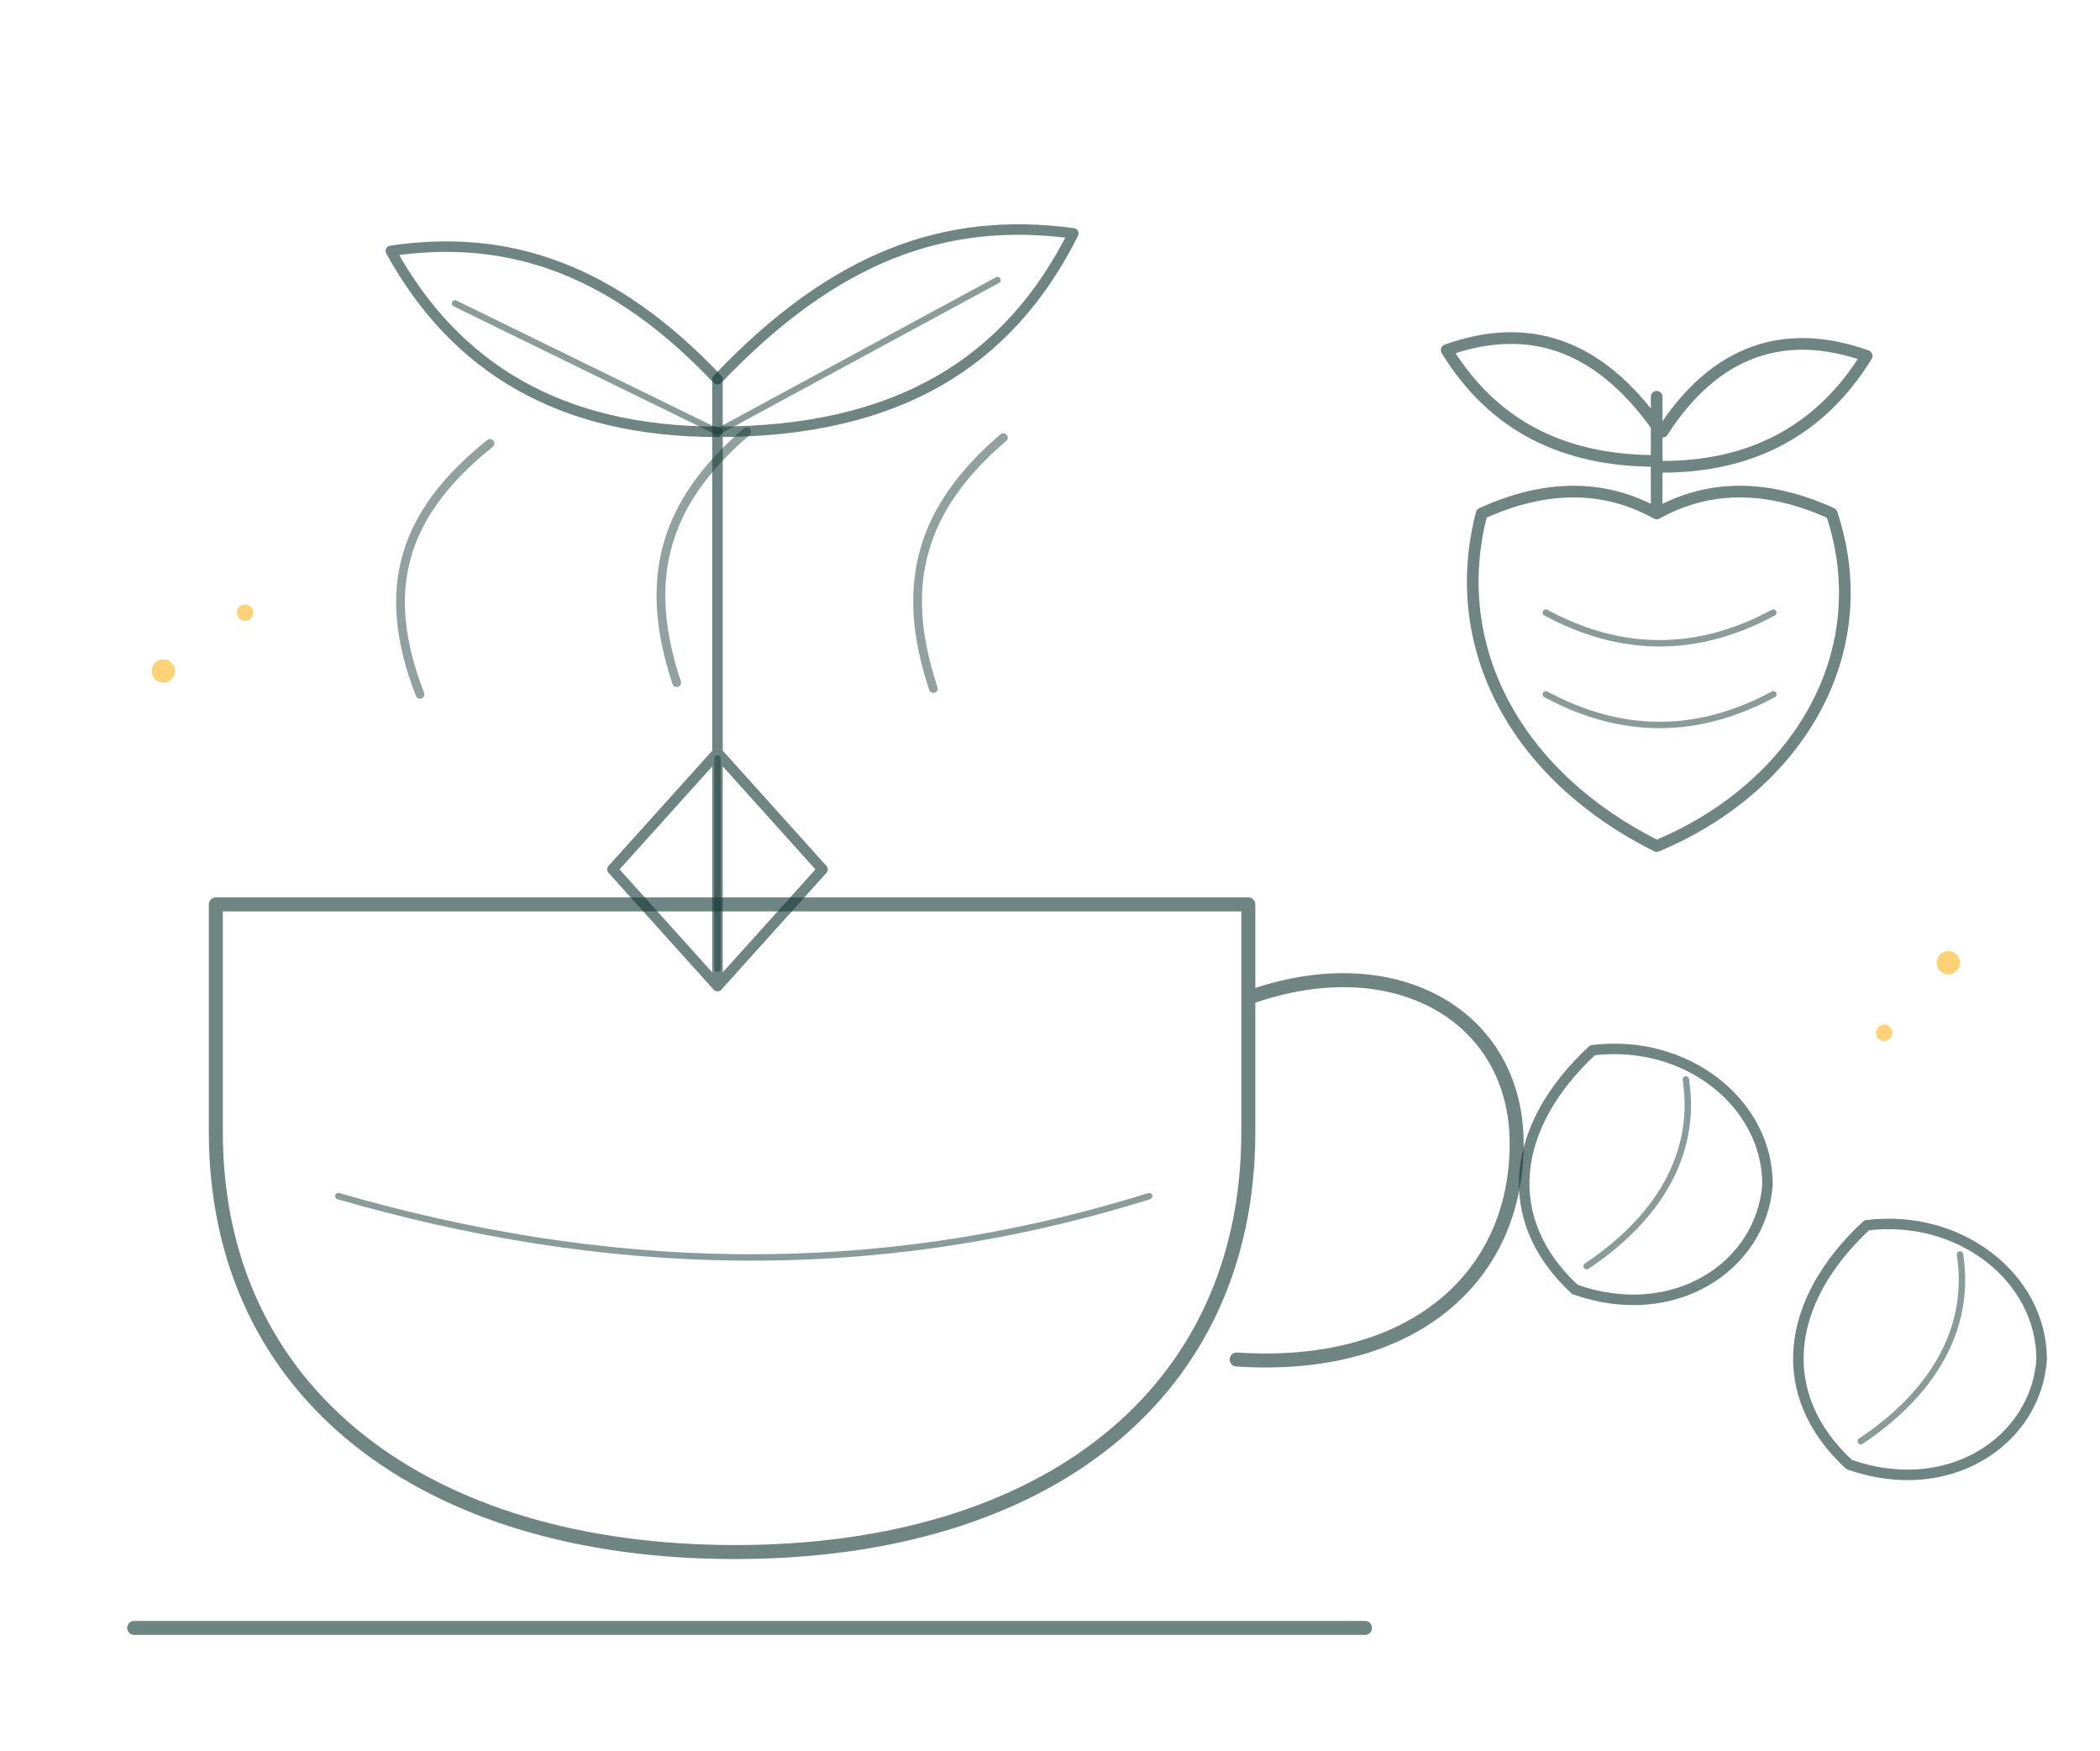
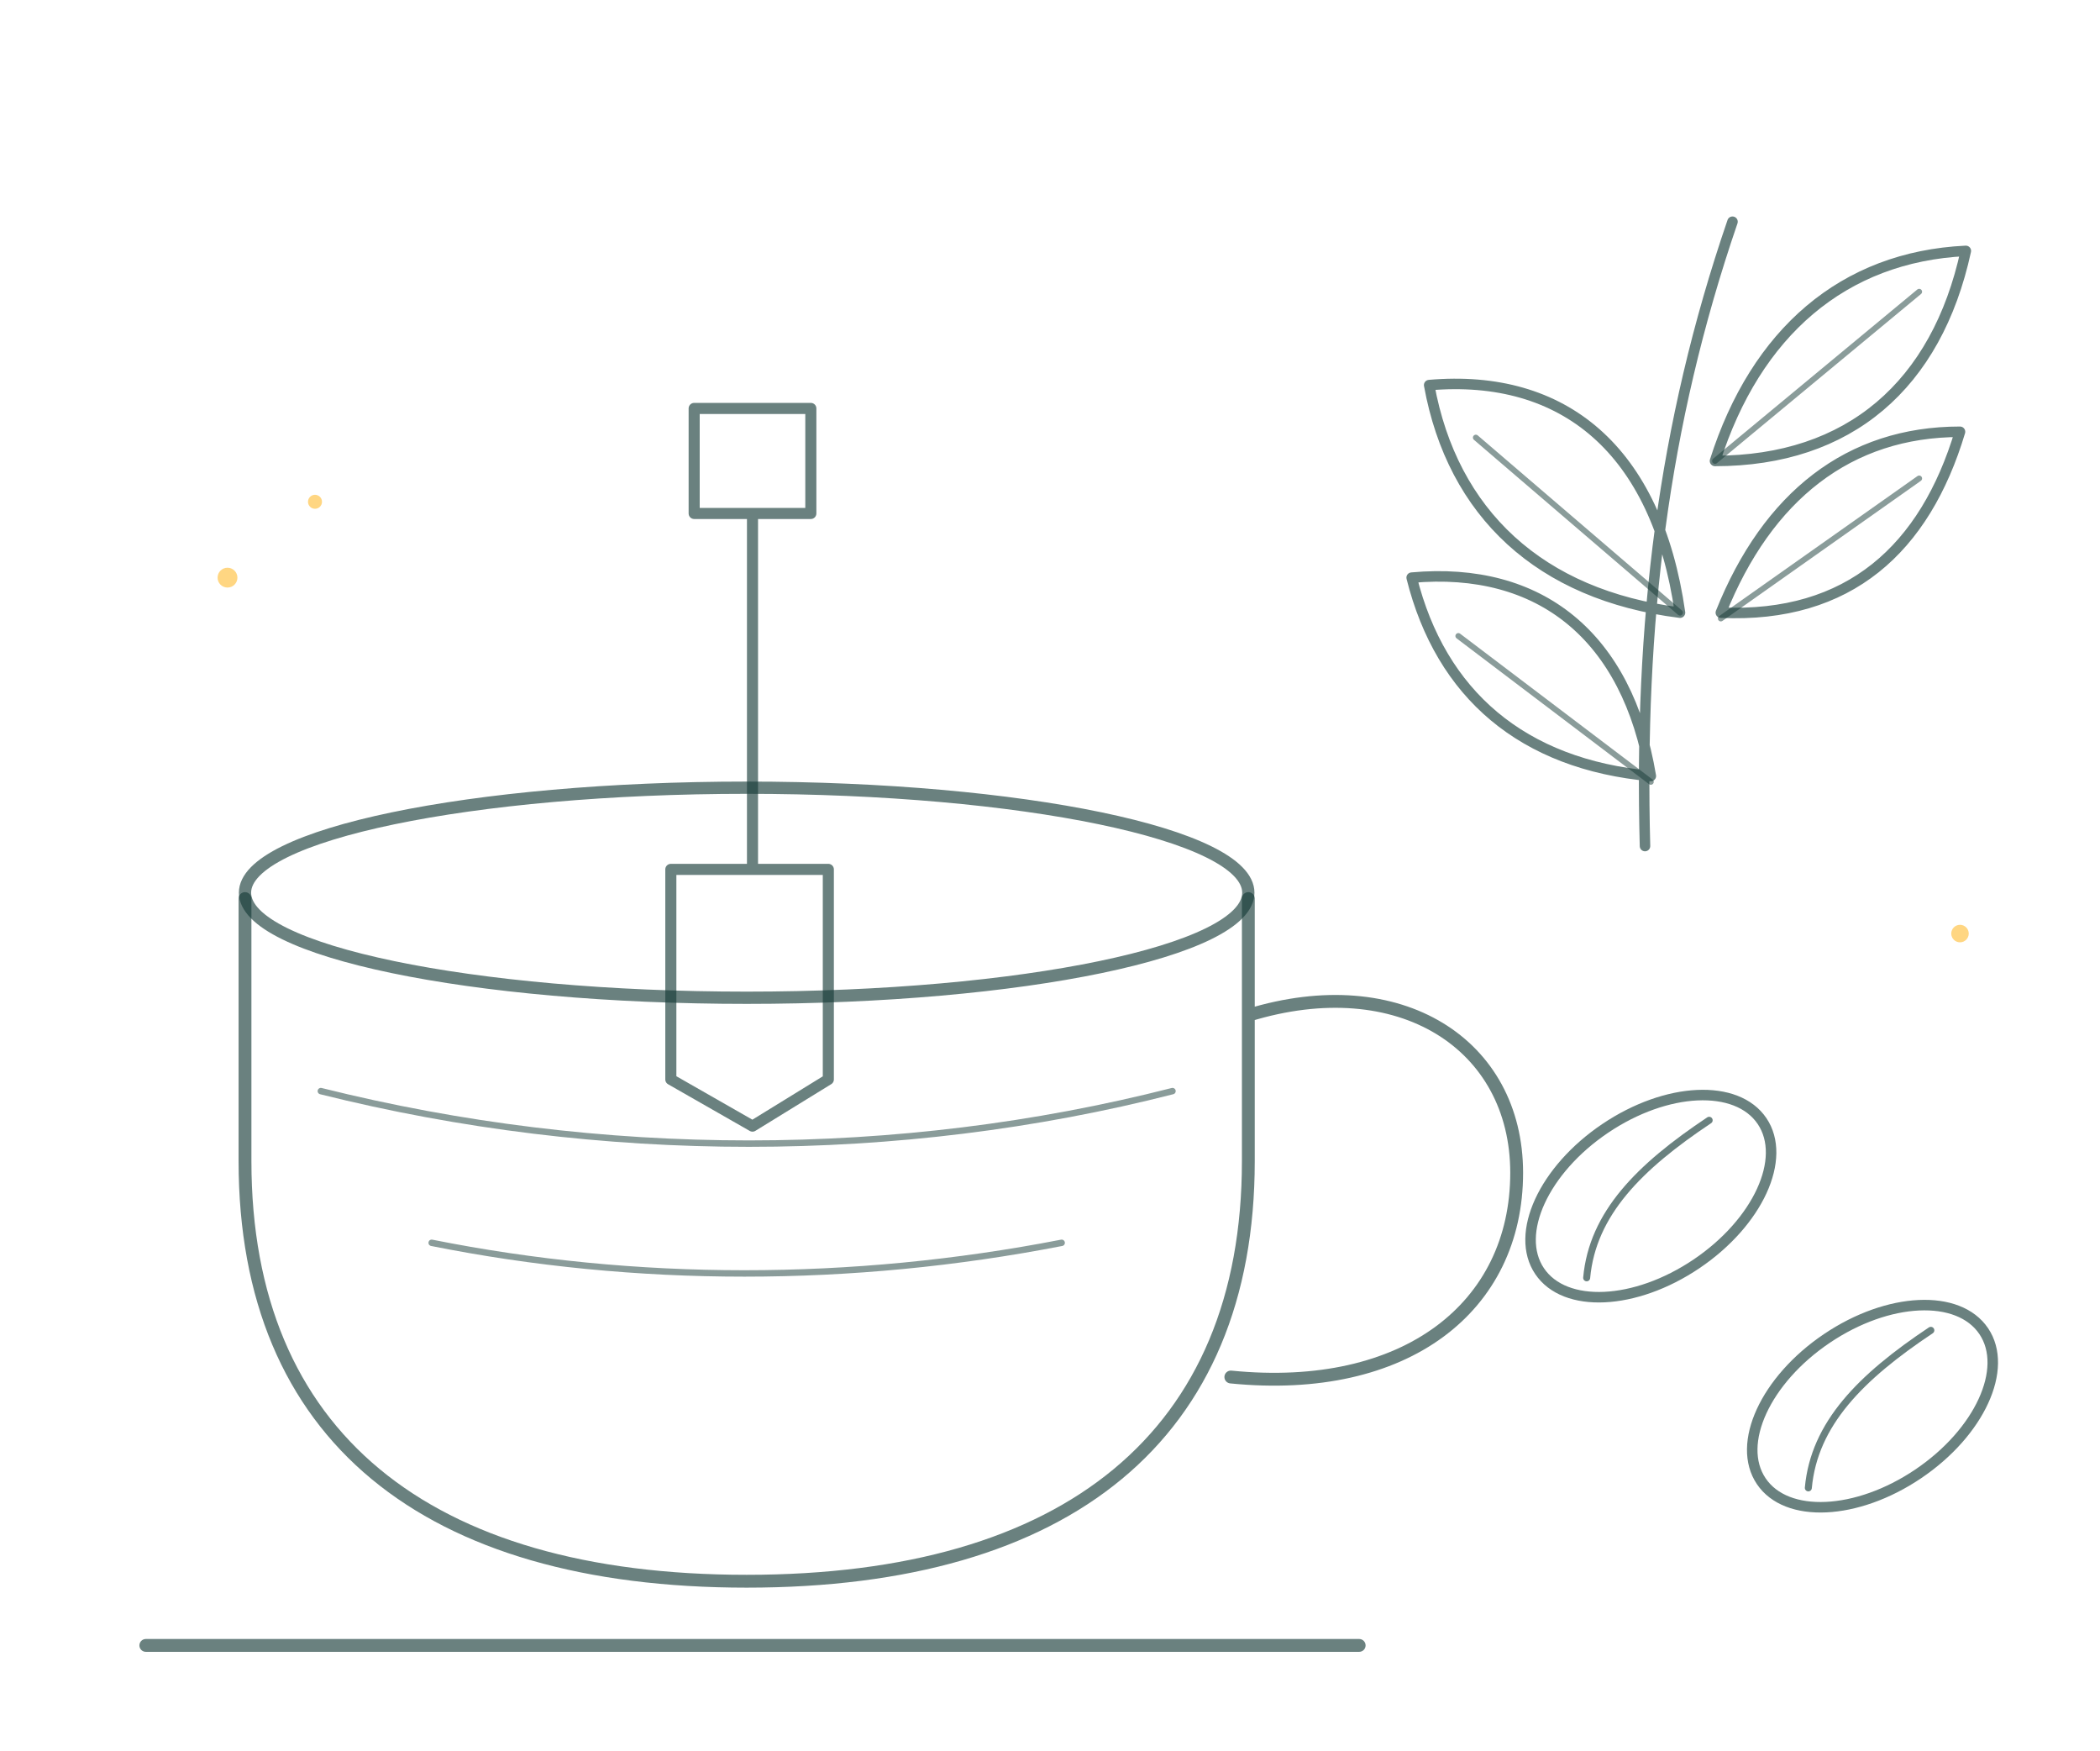
<svg xmlns="http://www.w3.org/2000/svg" viewBox="0 0 360 300" fill="none">
-   <g stroke="#173B37" stroke-opacity=".62" stroke-linecap="round" stroke-linejoin="round">
-     <path d="M37 155h177v39c0 45-35 72-88 72s-89-27-89-72v-39Zm177 16c25-9 46 3 46 25 0 23-18 39-48 37M23 279h211" stroke-width="2.4" />
-     <path d="M72 119c-7-18-3-31 12-43m32 41c-6-18-2-31 12-43m32 44c-6-18-2-31 12-43" stroke-width="1.5" stroke-opacity=".48" />
-     <path d="M123 65v104m-18-20 18 20 18-20-18-20-18 20Zm18-84c20-21 39-28 61-25-11 22-30 34-61 34" stroke-width="1.8" />
-     <path d="M123 65c-18-19-36-25-56-22 11 20 29 31 56 31" stroke-width="1.8" />
-     <g stroke-width="1.1" stroke-opacity=".5">
-       <path d="m123 74 48-26m-48 26L78 52m45 78v36M58 205c45 13 91 15 139 0" />
+   <g stroke="#173B37" stroke-opacity=".64" stroke-linecap="round" stroke-linejoin="round">
+     <path d="M42 153c0-10 39-18 86-18s86 8 86 18-39 18-86 18-86-8-86-18Z" stroke-width="2.1" />
+     <path d="M42 154v45c0 47 31 72 86 72s86-25 86-72v-45M214 174c26-8 46 5 46 27 0 23-19 38-49 35M25 282h208" stroke-width="2.2" />
+     <path d="M115 149h27v36l-13 8-14-8v-36Zm14 0V88m-10-18h20v18h-20V70Z" stroke-width="1.9" />
+     <path d="M55 187c48 12 99 12 146 0M74 213c35 7 72 7 108 0" stroke-width="1.1" stroke-opacity=".5" />
+     <path d="M282 145c-1-38 3-72 15-107m-9 67c-24-3-39-17-43-39 23-2 39 11 43 39Zm6-26c7-22 22-35 43-36-5 23-20 36-43 36Zm-11 54c-22-2-36-14-41-34 22-2 37 10 41 34Zm12-28c8-20 22-31 41-31-6 20-19 32-41 31Z" stroke-width="1.8" />
+     <g stroke-width="1" stroke-opacity=".5">
+       <path d="m288 105-35-30m41 4 35-29m-46 84-33-25m45-3 34-24" />
    </g>
-     <path d="M284 145c-24-12-36-34-30-57 11-5 21-5 30 0 9-5 19-5 30 0 8 24-6 47-30 57Zm0-57V68m0 5c-10-14-22-18-36-13 8 13 20 19 36 19m1-5c9-14 21-18 35-13-8 13-20 19-35 19" stroke-width="2" />
-     <path d="M265 105c13 7 26 7 39 0M265 119c13 7 26 7 39 0" stroke-width="1.1" stroke-opacity=".5" />
-     <path d="M270 221c-13-12-11-28 3-41 16-2 30 9 30 23-1 14-16 24-33 18Zm47 30c-13-12-11-28 3-41 16-2 30 9 30 23-1 14-16 24-33 18Z" stroke-width="1.8" />
-     <path d="M272 217c12-8 19-19 17-32m30 62c12-8 19-19 17-32" stroke-width="1.1" stroke-opacity=".5" />
+     <ellipse cx="283" cy="205" rx="23" ry="14" transform="rotate(-34 283 205)" stroke-width="1.8" />
+     <path d="M272 219c1-11 9-19 21-27" stroke-width="1.2" />
+     <ellipse cx="321" cy="241" rx="23" ry="14" transform="rotate(-34 321 241)" stroke-width="1.8" />
+     <path d="M310 255c1-11 9-19 21-27" stroke-width="1.2" />
  </g>
-   <g fill="#FFC040" fill-opacity=".7">
-     <circle cx="28" cy="115" r="2" />
-     <circle cx="42" cy="105" r="1.4" />
-     <circle cx="334" cy="165" r="2" />
-     <circle cx="323" cy="177" r="1.4" />
+   <g fill="#FFC040" fill-opacity=".65">
+     <circle cx="39" cy="99" r="1.7" />
+     <circle cx="54" cy="86" r="1.2" />
+     <circle cx="336" cy="160" r="1.5" />
  </g>
</svg>
